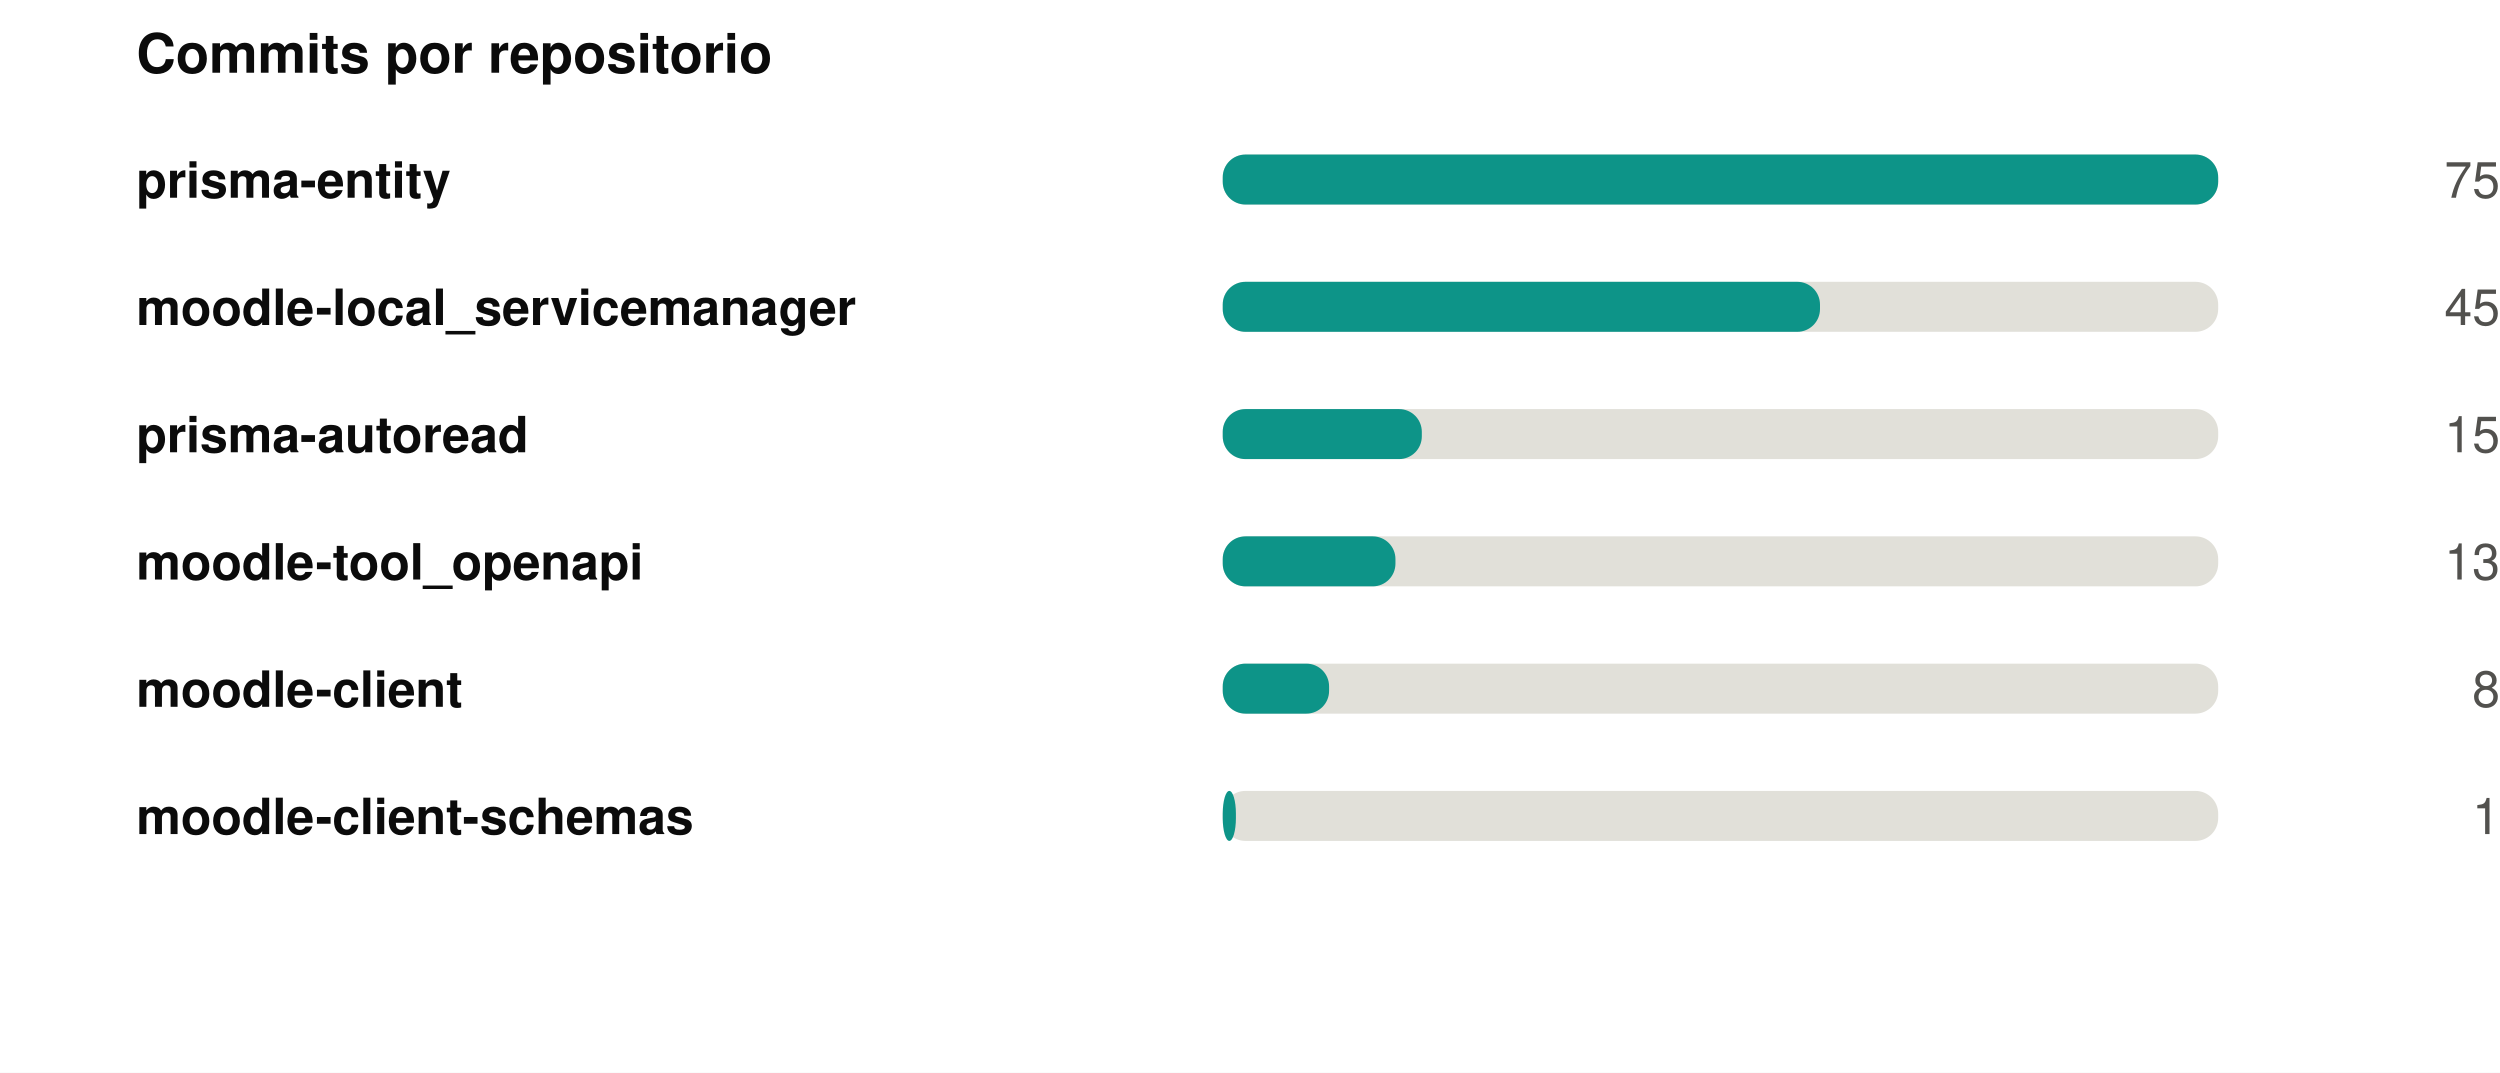
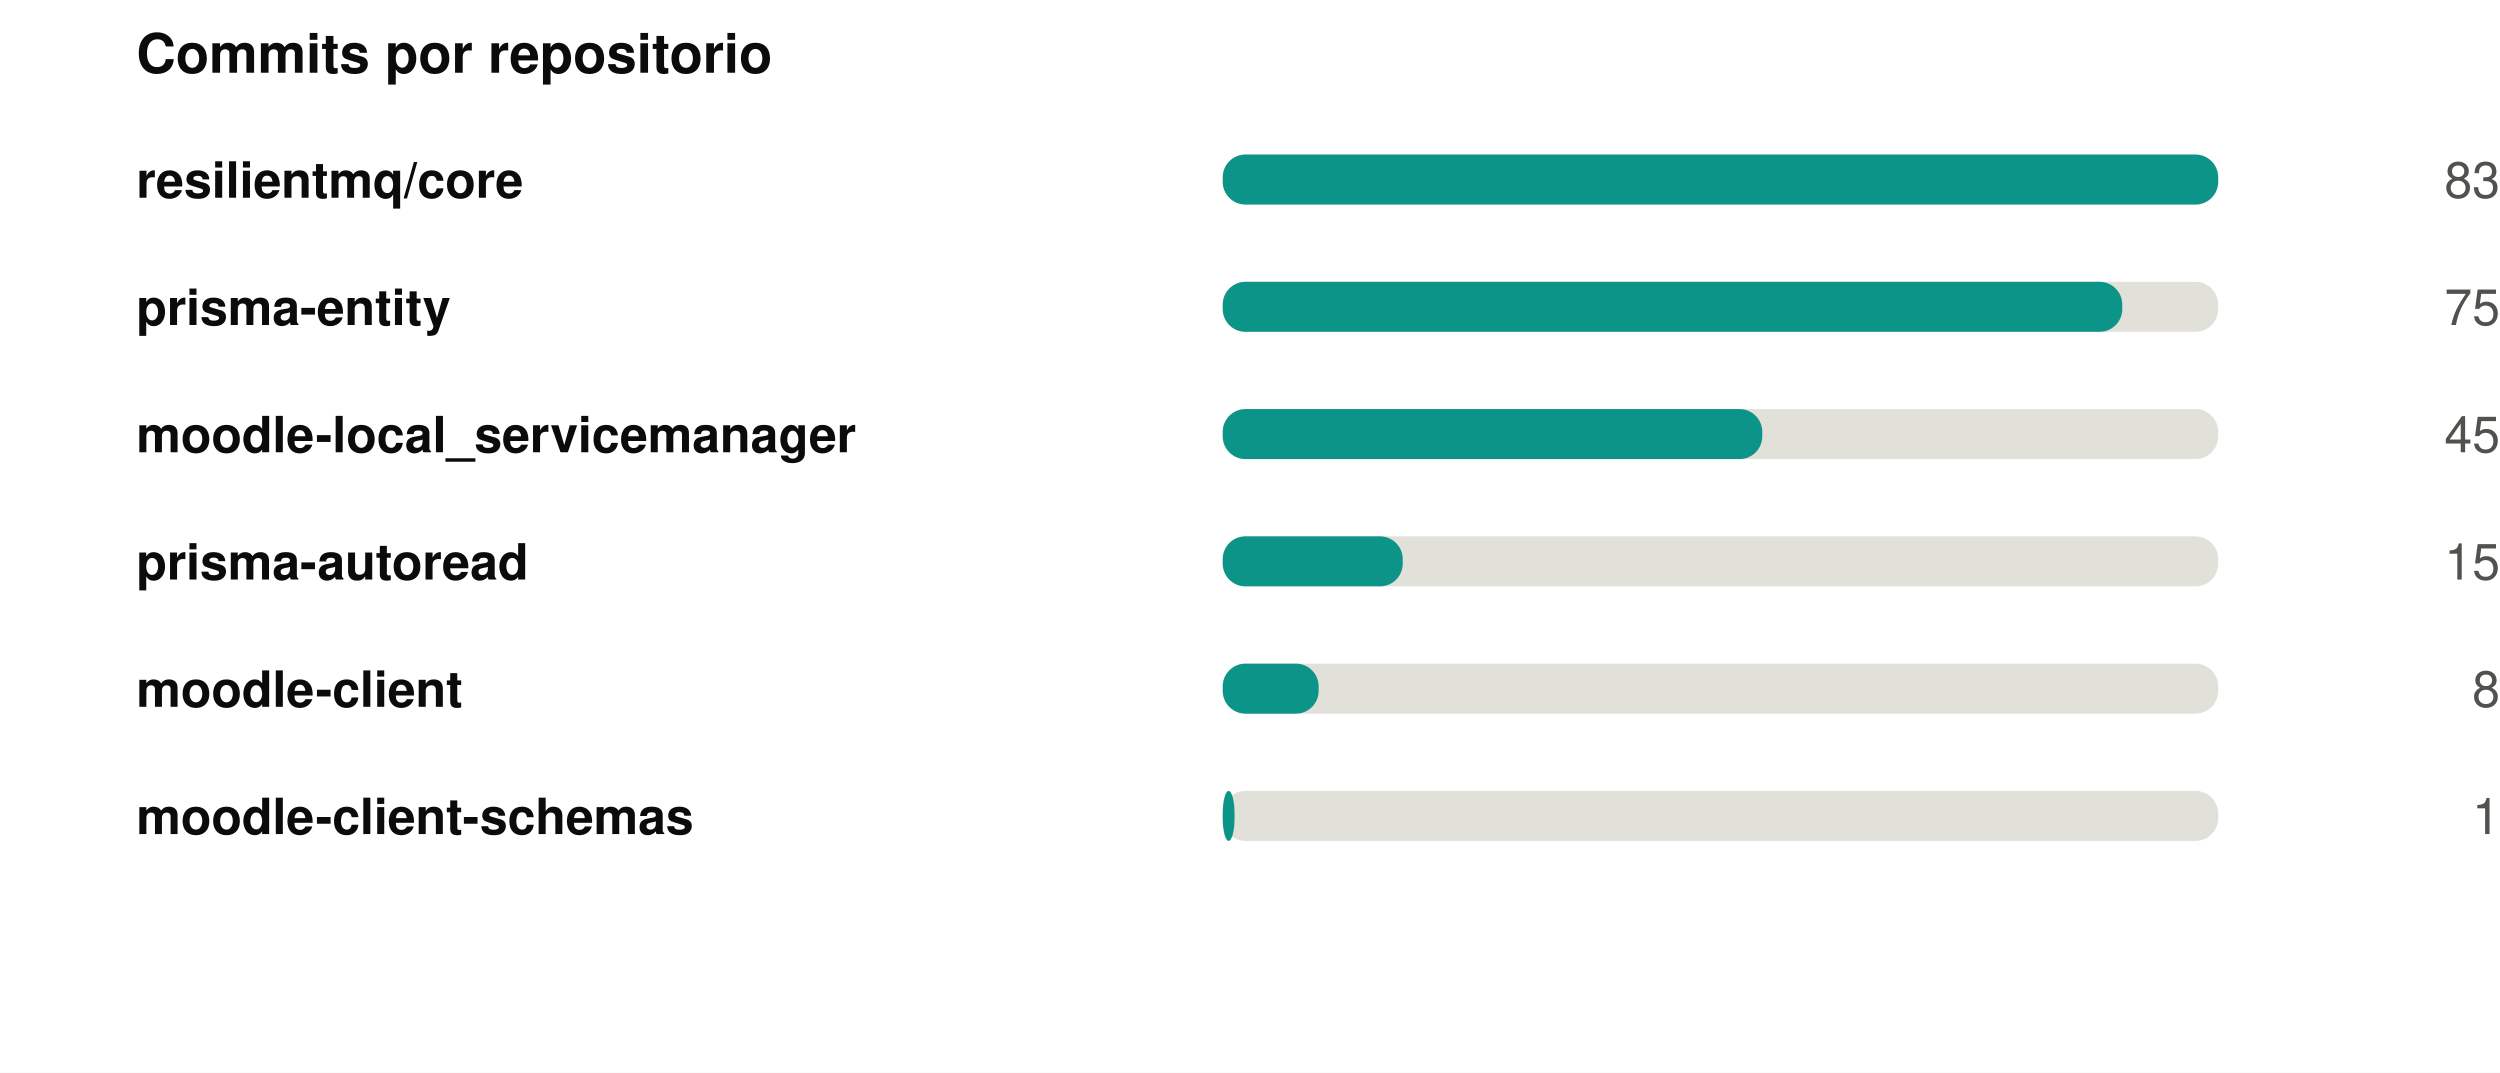
<svg xmlns="http://www.w3.org/2000/svg" width="550" height="236" viewBox="0 0 550 236" role="img">
  <rect width="550" height="236" fill="#ffffff" />
  <style>
@keyframes grow{from{transform:scaleX(0)}}
@keyframes rise{from{opacity:0;transform:translateY(9px)}}
@keyframes fade{from{opacity:0}}
@keyframes draw{to{stroke-dashoffset:0}}
.bar{transform-box:fill-box;transform-origin:left center;animation:grow .9s cubic-bezier(.22,1,.36,1) var(--d,0s) both}
.rise{animation:rise .7s cubic-bezier(.22,1,.36,1) var(--d,0s) both}
.fade{animation:fade .8s ease-out var(--d,0s) both}
.draw{animation:draw 1.7s ease-out .1s both}
@media (prefers-reduced-motion:reduce){
.bar,.rise,.fade,.draw{animation:none;transform:none;opacity:1;stroke-dashoffset:0}
}
</style>
  <g transform="translate(30,0)">
    <text x="0" y="16" font-family="-apple-system,BlinkMacSystemFont,'Segoe UI',Helvetica,Arial,sans-serif" font-size="12" font-weight="700" fill="#0b0b0b" text-anchor="start">Commits por repositorio</text>
-     <text x="0" y="43.5" font-family="-apple-system,BlinkMacSystemFont,'Segoe UI',Helvetica,Arial,sans-serif" font-size="11" font-weight="600" fill="#0b0b0b" text-anchor="start">prisma-entity</text>
+     <text x="0" y="43.5" font-family="-apple-system,BlinkMacSystemFont,'Segoe UI',Helvetica,Arial,sans-serif" font-size="11" font-weight="600" fill="#0b0b0b" text-anchor="start">resilientmq/core</text>
    <rect x="239" y="34" width="219" height="11" rx="5" fill="#e1e0d9" />
    <rect class="bar" style="--d:0.00s" x="239" y="34" width="219.0" height="11" rx="5" fill="#0d9488" />
    <g class="fade" style="--d:0.00s">
-       <text x="520" y="43.5" font-family="-apple-system,BlinkMacSystemFont,'Segoe UI',Helvetica,Arial,sans-serif" font-size="11" font-weight="400" fill="#52514e" text-anchor="end">75</text>
+       <text x="520" y="43.5" font-family="-apple-system,BlinkMacSystemFont,'Segoe UI',Helvetica,Arial,sans-serif" font-size="11" font-weight="400" fill="#52514e" text-anchor="end">83</text>
    </g>
-     <text x="0" y="71.5" font-family="-apple-system,BlinkMacSystemFont,'Segoe UI',Helvetica,Arial,sans-serif" font-size="11" font-weight="600" fill="#0b0b0b" text-anchor="start">moodle-local_servicemanager</text>
+     <text x="0" y="71.5" font-family="-apple-system,BlinkMacSystemFont,'Segoe UI',Helvetica,Arial,sans-serif" font-size="11" font-weight="600" fill="#0b0b0b" text-anchor="start">prisma-entity</text>
    <rect x="239" y="62" width="219" height="11" rx="5" fill="#e1e0d9" />
-     <rect class="bar" style="--d:0.07s" x="239" y="62" width="131.4" height="11" rx="5" fill="#0d9488" />
+     <rect class="bar" style="--d:0.07s" x="239" y="62" width="197.9" height="11" rx="5" fill="#0d9488" />
    <g class="fade" style="--d:0.07s">
-       <text x="520" y="71.5" font-family="-apple-system,BlinkMacSystemFont,'Segoe UI',Helvetica,Arial,sans-serif" font-size="11" font-weight="400" fill="#52514e" text-anchor="end">45</text>
+       <text x="520" y="71.5" font-family="-apple-system,BlinkMacSystemFont,'Segoe UI',Helvetica,Arial,sans-serif" font-size="11" font-weight="400" fill="#52514e" text-anchor="end">75</text>
    </g>
-     <text x="0" y="99.5" font-family="-apple-system,BlinkMacSystemFont,'Segoe UI',Helvetica,Arial,sans-serif" font-size="11" font-weight="600" fill="#0b0b0b" text-anchor="start">prisma-autoread</text>
+     <text x="0" y="99.5" font-family="-apple-system,BlinkMacSystemFont,'Segoe UI',Helvetica,Arial,sans-serif" font-size="11" font-weight="600" fill="#0b0b0b" text-anchor="start">moodle-local_servicemanager</text>
    <rect x="239" y="90" width="219" height="11" rx="5" fill="#e1e0d9" />
-     <rect class="bar" style="--d:0.14s" x="239" y="90" width="43.8" height="11" rx="5" fill="#0d9488" />
+     <rect class="bar" style="--d:0.14s" x="239" y="90" width="118.7" height="11" rx="5" fill="#0d9488" />
    <g class="fade" style="--d:0.14s">
-       <text x="520" y="99.5" font-family="-apple-system,BlinkMacSystemFont,'Segoe UI',Helvetica,Arial,sans-serif" font-size="11" font-weight="400" fill="#52514e" text-anchor="end">15</text>
+       <text x="520" y="99.5" font-family="-apple-system,BlinkMacSystemFont,'Segoe UI',Helvetica,Arial,sans-serif" font-size="11" font-weight="400" fill="#52514e" text-anchor="end">45</text>
    </g>
-     <text x="0" y="127.5" font-family="-apple-system,BlinkMacSystemFont,'Segoe UI',Helvetica,Arial,sans-serif" font-size="11" font-weight="600" fill="#0b0b0b" text-anchor="start">moodle-tool_openapi</text>
+     <text x="0" y="127.5" font-family="-apple-system,BlinkMacSystemFont,'Segoe UI',Helvetica,Arial,sans-serif" font-size="11" font-weight="600" fill="#0b0b0b" text-anchor="start">prisma-autoread</text>
    <rect x="239" y="118" width="219" height="11" rx="5" fill="#e1e0d9" />
-     <rect class="bar" style="--d:0.21s" x="239" y="118" width="38.0" height="11" rx="5" fill="#0d9488" />
+     <rect class="bar" style="--d:0.21s" x="239" y="118" width="39.6" height="11" rx="5" fill="#0d9488" />
    <g class="fade" style="--d:0.21s">
-       <text x="520" y="127.5" font-family="-apple-system,BlinkMacSystemFont,'Segoe UI',Helvetica,Arial,sans-serif" font-size="11" font-weight="400" fill="#52514e" text-anchor="end">13</text>
+       <text x="520" y="127.5" font-family="-apple-system,BlinkMacSystemFont,'Segoe UI',Helvetica,Arial,sans-serif" font-size="11" font-weight="400" fill="#52514e" text-anchor="end">15</text>
    </g>
    <text x="0" y="155.5" font-family="-apple-system,BlinkMacSystemFont,'Segoe UI',Helvetica,Arial,sans-serif" font-size="11" font-weight="600" fill="#0b0b0b" text-anchor="start">moodle-client</text>
    <rect x="239" y="146" width="219" height="11" rx="5" fill="#e1e0d9" />
-     <rect class="bar" style="--d:0.28s" x="239" y="146" width="23.4" height="11" rx="5" fill="#0d9488" />
+     <rect class="bar" style="--d:0.28s" x="239" y="146" width="21.1" height="11" rx="5" fill="#0d9488" />
    <g class="fade" style="--d:0.28s">
      <text x="520" y="155.5" font-family="-apple-system,BlinkMacSystemFont,'Segoe UI',Helvetica,Arial,sans-serif" font-size="11" font-weight="400" fill="#52514e" text-anchor="end">8</text>
    </g>
    <text x="0" y="183.5" font-family="-apple-system,BlinkMacSystemFont,'Segoe UI',Helvetica,Arial,sans-serif" font-size="11" font-weight="600" fill="#0b0b0b" text-anchor="start">moodle-client-schemas</text>
    <rect x="239" y="174" width="219" height="11" rx="5" fill="#e1e0d9" />
-     <rect class="bar" style="--d:0.35s" x="239" y="174" width="2.9" height="11" rx="5" fill="#0d9488" />
+     <rect class="bar" style="--d:0.35s" x="239" y="174" width="2.6" height="11" rx="5" fill="#0d9488" />
    <g class="fade" style="--d:0.35s">
      <text x="520" y="183.5" font-family="-apple-system,BlinkMacSystemFont,'Segoe UI',Helvetica,Arial,sans-serif" font-size="11" font-weight="400" fill="#52514e" text-anchor="end">1</text>
    </g>
  </g>
</svg>
